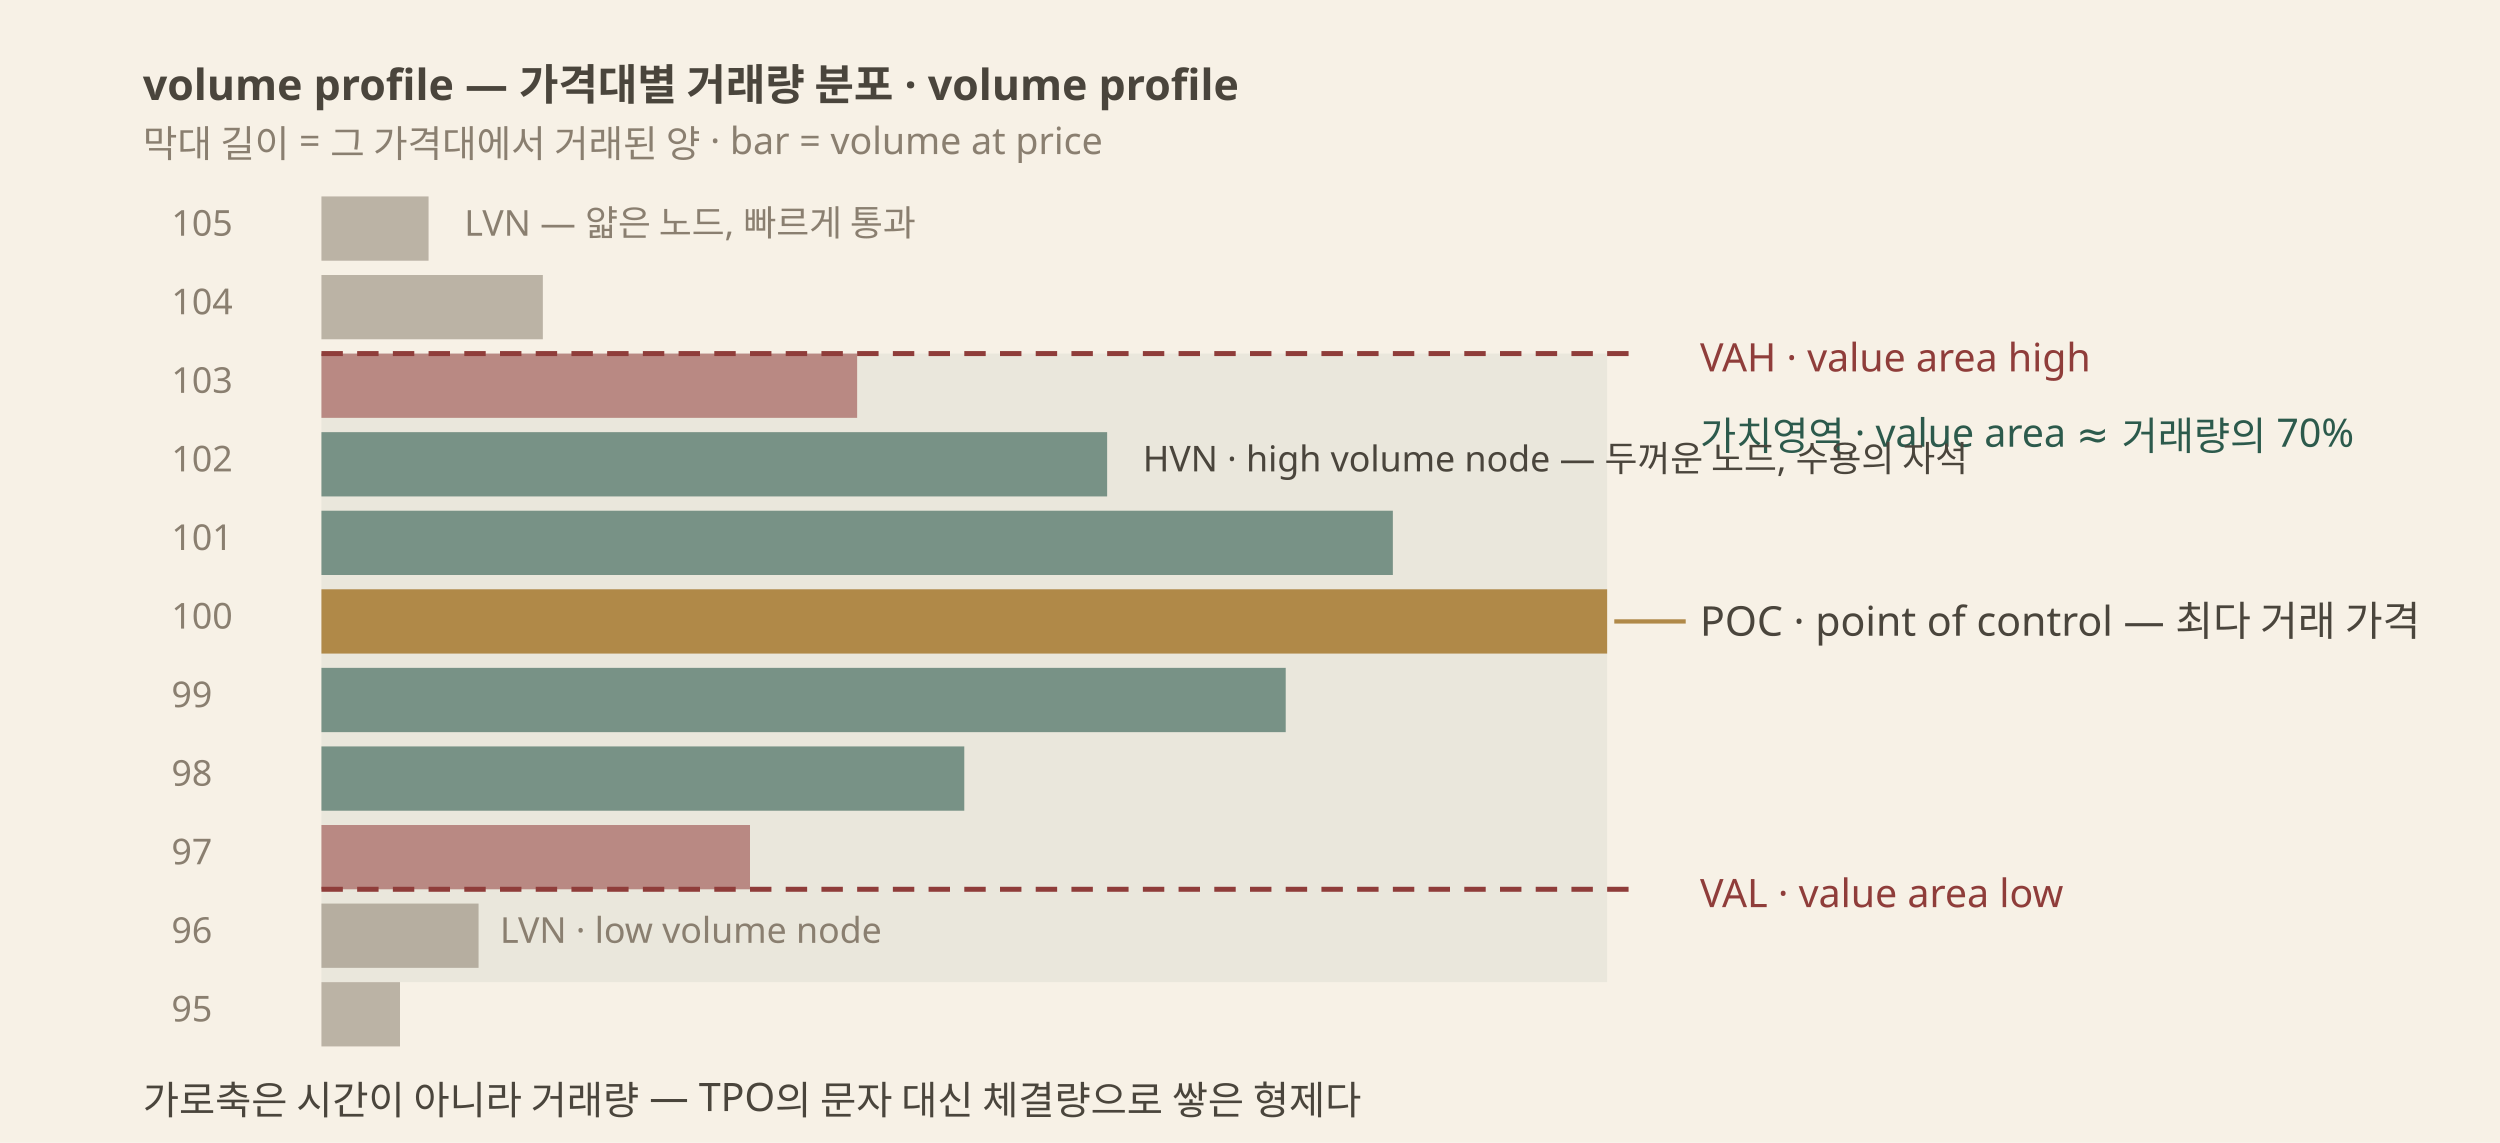
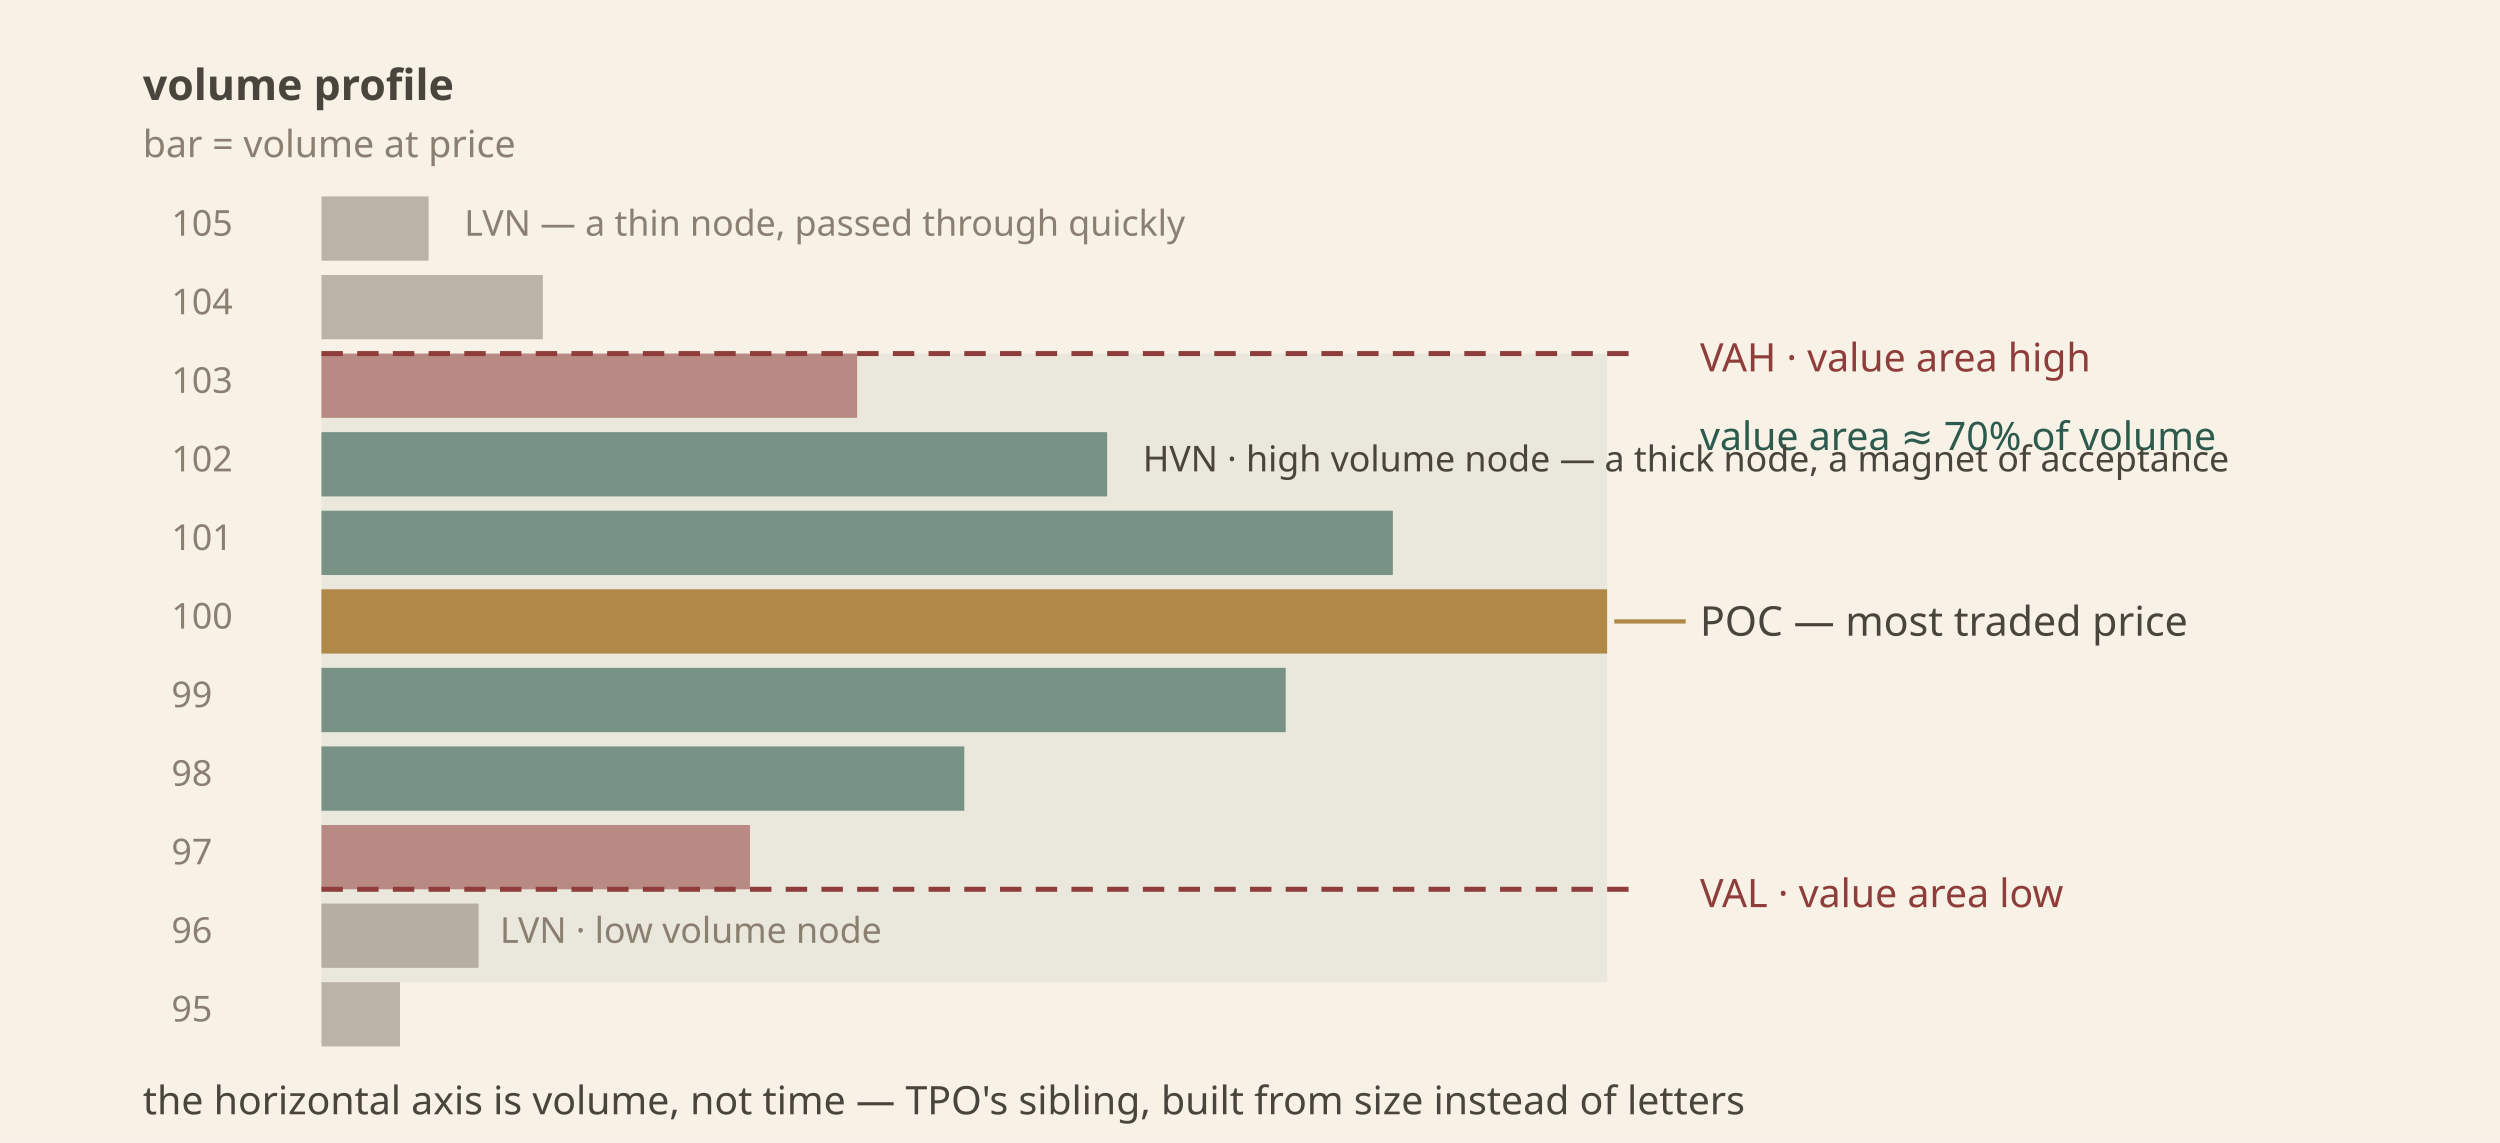
<svg xmlns="http://www.w3.org/2000/svg" viewBox="0 0 700 320" font-family="IBM Plex Sans KR, sans-serif">
  <rect width="700" height="320" fill="#f7f1e6" />
-   <text x="40" y="28" fill="#4a453c" font-size="12" font-weight="600">volume profile — 가격대별 거래량 분포 · volume profile</text>
-   <text x="40" y="44" fill="#8a7f70" font-size="10.5">막대 길이 = 그 가격대에서 거래된 양 · bar = volume at price</text>
+   <text x="40" y="28" fill="#4a453c" font-size="12" font-weight="600">volume profile</text>
+   <text x="40" y="44" fill="#8a7f70" font-size="10.5">bar = volume at price</text>
  <g fill="#8a7f70" font-size="10">
    <text x="48" y="66">105</text>
    <text x="48" y="88">104</text>
    <text x="48" y="110">103</text>
    <text x="48" y="132">102</text>
    <text x="48" y="154">101</text>
    <text x="48" y="176">100</text>
    <text x="48" y="198">99</text>
    <text x="48" y="220">98</text>
    <text x="48" y="242">97</text>
    <text x="48" y="264">96</text>
    <text x="48" y="286">95</text>
  </g>
  <rect x="90" y="99" width="360" height="176" fill="#2c5a4c" opacity="0.07" />
  <rect x="90" y="55" width="30" height="18" fill="#8a7f70" opacity="0.55" />
  <rect x="90" y="77" width="62" height="18" fill="#8a7f70" opacity="0.55" />
  <rect x="90" y="99" width="150" height="18" fill="#8f3d3a" opacity="0.55" />
  <rect x="90" y="121" width="220" height="18" fill="#2c5a4c" opacity="0.6" />
  <rect x="90" y="143" width="300" height="18" fill="#2c5a4c" opacity="0.6" />
  <rect x="90" y="165" width="360" height="18" fill="#b08948" />
  <rect x="90" y="187" width="270" height="18" fill="#2c5a4c" opacity="0.6" />
  <rect x="90" y="209" width="180" height="18" fill="#2c5a4c" opacity="0.6" />
  <rect x="90" y="231" width="120" height="18" fill="#8f3d3a" opacity="0.55" />
  <rect x="90" y="253" width="44" height="18" fill="#8a7f70" opacity="0.55" />
  <rect x="90" y="275" width="22" height="18" fill="#8a7f70" opacity="0.55" />
  <line x1="90" y1="99" x2="460" y2="99" stroke="#8f3d3a" stroke-width="1.4" stroke-dasharray="6,4" />
  <line x1="90" y1="249" x2="460" y2="249" stroke="#8f3d3a" stroke-width="1.4" stroke-dasharray="6,4" />
  <line x1="452" y1="174" x2="472" y2="174" stroke="#b08948" stroke-width="1.2" />
-   <text x="476" y="178" fill="#4a453c" font-size="11.5">POC · point of control — 최다 거래 가격</text>
+   <text x="476" y="178" fill="#4a453c" font-size="11.5">POC — most traded price</text>
  <text x="476" y="104" fill="#8f3d3a" font-size="11">VAH · value area high</text>
  <text x="476" y="254" fill="#8f3d3a" font-size="11">VAL · value area low</text>
-   <text x="476" y="126" fill="#2c5a4c" font-size="11">가치영역 · value area ≈ 거래량의 70%</text>
-   <text x="130" y="66" fill="#8a7f70" font-size="10">LVN — 얇은 노드, 빠르게 통과</text>
+   <text x="476" y="126" fill="#2c5a4c" font-size="11">value area ≈ 70% of volume</text>
+   <text x="130" y="66" fill="#8a7f70" font-size="10">LVN — a thin node, passed through quickly</text>
  <text x="140" y="264" fill="#8a7f70" font-size="10">LVN · low volume node</text>
-   <text x="320" y="132" fill="#4a453c" font-size="10">HVN · high volume node — 두꺼운 노드, 수용의 자석</text>
-   <text x="40" y="312" fill="#4a453c" font-size="11">가로축은 시간이 아니라 거래량 — TPO의 문자 대신 체결량으로 쌓은 형제다</text>
+   <text x="320" y="132" fill="#4a453c" font-size="10">HVN · high volume node — a thick node, a magnet of acceptance</text>
+   <text x="40" y="312" fill="#4a453c" font-size="11">the horizontal axis is volume, not time — TPO's sibling, built from size instead of letters</text>
</svg>
